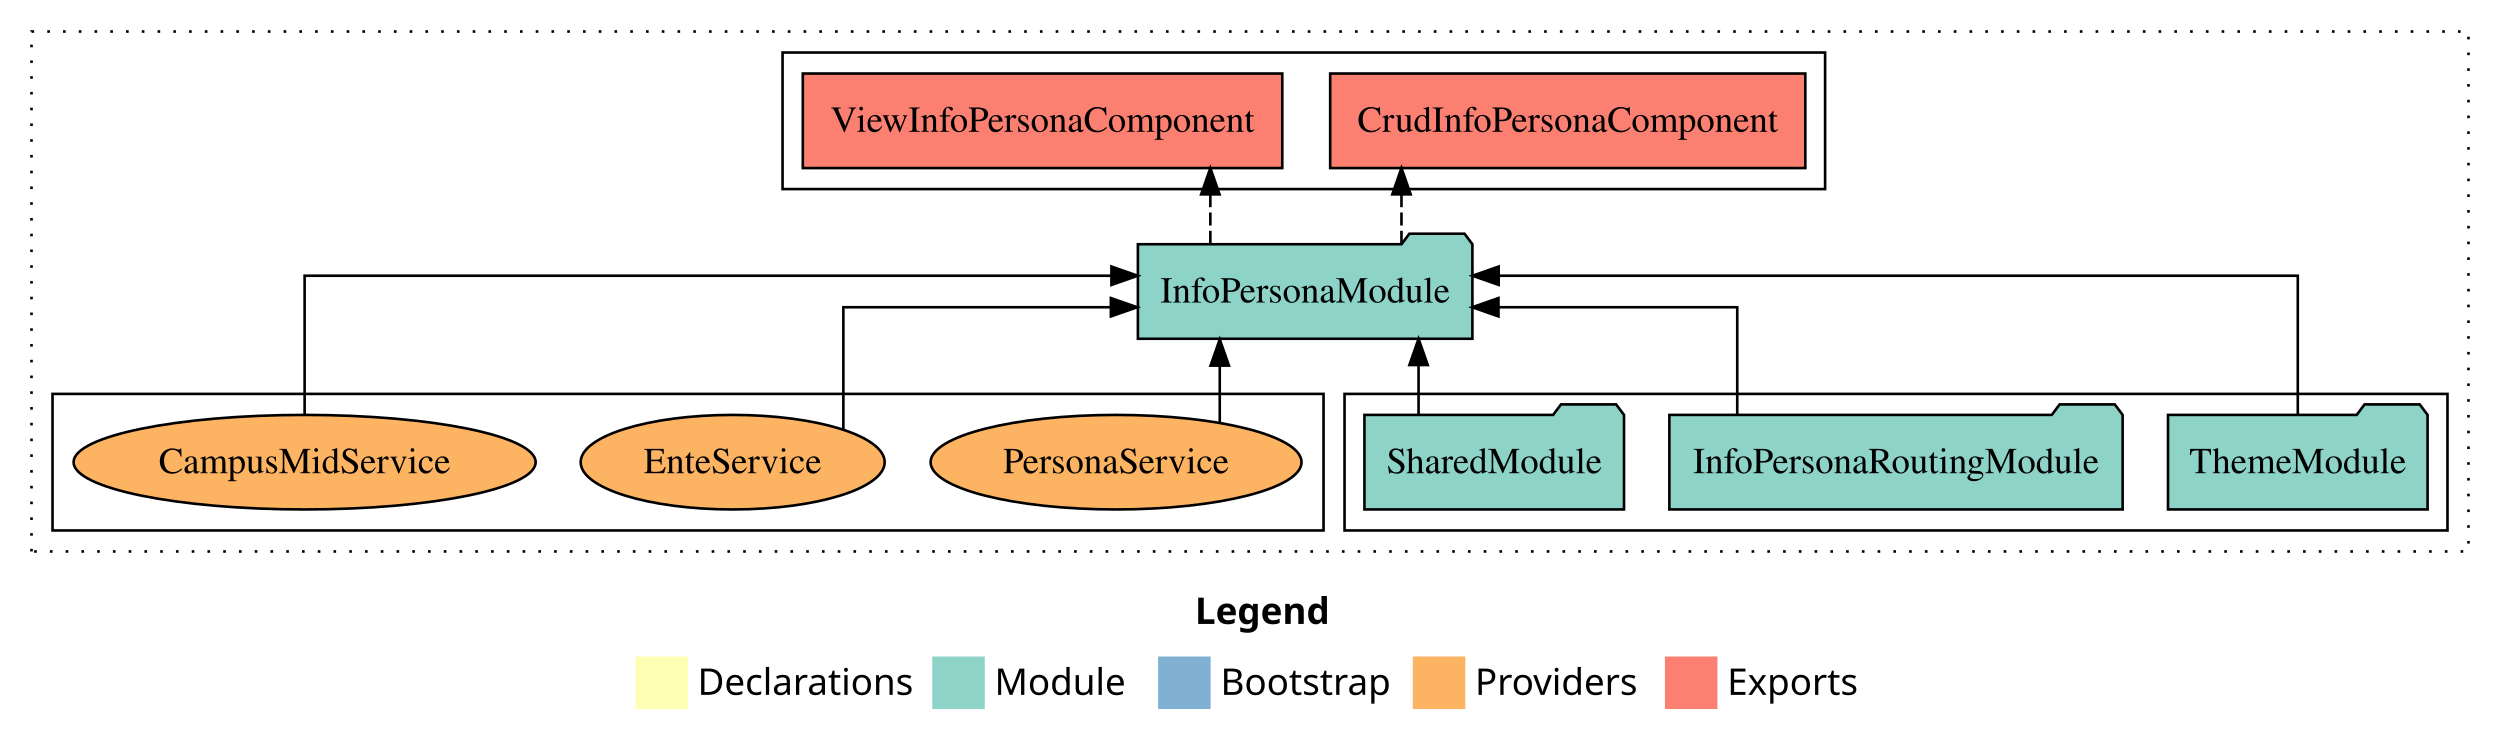
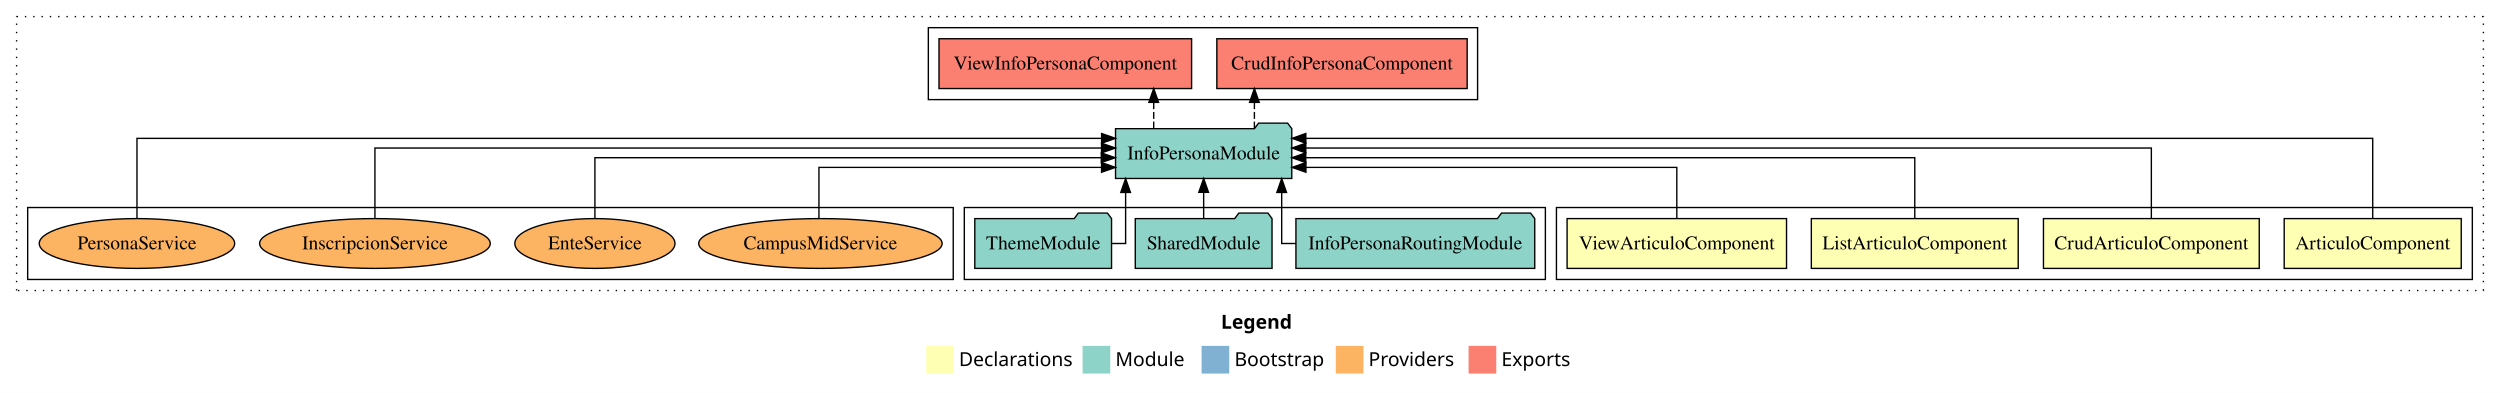
- <svg xmlns="http://www.w3.org/2000/svg" width="952pt" height="284pt" viewBox="0.00 0.00 952.00 284.00">
+ <svg xmlns="http://www.w3.org/2000/svg" width="1807pt" height="284pt" viewBox="0.00 0.00 1807.00 284.00">
  <g id="graph0" class="graph" transform="scale(1 1) rotate(0) translate(4 280)">
-     <polygon fill="#ffffff" stroke="transparent" points="-4,4 -4,-280 948,-280 948,4 -4,4" />
-     <text text-anchor="start" x="451.009" y="-42.4" font-family="sans-serif" font-weight="bold" font-size="14.00" fill="#000000">Legend</text>
-     <polygon fill="#ffffb3" stroke="transparent" points="238,-10 238,-30 258,-30 258,-10 238,-10" />
-     <text text-anchor="start" x="261.629" y="-15.4" font-family="sans-serif" font-size="14.00" fill="#000000">  Declarations</text>
-     <polygon fill="#8dd3c7" stroke="transparent" points="351,-10 351,-30 371,-30 371,-10 351,-10" />
-     <text text-anchor="start" x="374.725" y="-15.4" font-family="sans-serif" font-size="14.00" fill="#000000">  Module</text>
-     <polygon fill="#80b1d3" stroke="transparent" points="437,-10 437,-30 457,-30 457,-10 437,-10" />
-     <text text-anchor="start" x="460.781" y="-15.4" font-family="sans-serif" font-size="14.00" fill="#000000">  Bootstrap</text>
-     <polygon fill="#fdb462" stroke="transparent" points="534,-10 534,-30 554,-30 554,-10 534,-10" />
-     <text text-anchor="start" x="557.673" y="-15.4" font-family="sans-serif" font-size="14.00" fill="#000000">  Providers</text>
-     <polygon fill="#fb8072" stroke="transparent" points="630,-10 630,-30 650,-30 650,-10 630,-10" />
-     <text text-anchor="start" x="653.726" y="-15.4" font-family="sans-serif" font-size="14.00" fill="#000000">  Exports</text>
+     <polygon fill="#ffffff" stroke="transparent" points="-4,4 -4,-280 1803,-280 1803,4 -4,4" />
+     <text text-anchor="start" x="878.509" y="-42.4" font-family="sans-serif" font-weight="bold" font-size="14.00" fill="#000000">Legend</text>
+     <polygon fill="#ffffb3" stroke="transparent" points="665.5,-10 665.5,-30 685.5,-30 685.5,-10 665.5,-10" />
+     <text text-anchor="start" x="689.129" y="-15.4" font-family="sans-serif" font-size="14.00" fill="#000000">  Declarations</text>
+     <polygon fill="#8dd3c7" stroke="transparent" points="778.5,-10 778.5,-30 798.5,-30 798.5,-10 778.5,-10" />
+     <text text-anchor="start" x="802.225" y="-15.4" font-family="sans-serif" font-size="14.00" fill="#000000">  Module</text>
+     <polygon fill="#80b1d3" stroke="transparent" points="864.5,-10 864.5,-30 884.5,-30 884.5,-10 864.5,-10" />
+     <text text-anchor="start" x="888.281" y="-15.4" font-family="sans-serif" font-size="14.00" fill="#000000">  Bootstrap</text>
+     <polygon fill="#fdb462" stroke="transparent" points="961.5,-10 961.5,-30 981.5,-30 981.5,-10 961.5,-10" />
+     <text text-anchor="start" x="985.173" y="-15.4" font-family="sans-serif" font-size="14.00" fill="#000000">  Providers</text>
+     <polygon fill="#fb8072" stroke="transparent" points="1057.5,-10 1057.5,-30 1077.5,-30 1077.5,-10 1057.5,-10" />
+     <text text-anchor="start" x="1081.226" y="-15.4" font-family="sans-serif" font-size="14.00" fill="#000000">  Exports</text>
    <g id="clust1" class="cluster">
-       <polygon fill="none" stroke="#000000" stroke-dasharray="1,5" points="8,-70 8,-268 936,-268 936,-70 8,-70" />
+       <polygon fill="none" stroke="#000000" stroke-dasharray="1,5" points="8,-70 8,-268 1791,-268 1791,-70 8,-70" />
    </g>
-     <g id="clust3" class="cluster">
-       <polygon fill="none" stroke="#000000" points="508,-78 508,-130 928,-130 928,-78 508,-78" />
+     <g id="clust2" class="cluster">
+       <polygon fill="none" stroke="#000000" points="1121,-78 1121,-130 1783,-130 1783,-78 1121,-78" />
    </g>
-     <g id="clust4" class="cluster">
-       <polygon fill="none" stroke="#000000" points="294,-208 294,-260 691,-260 691,-208 294,-208" />
+     <g id="clust7" class="cluster">
+       <polygon fill="none" stroke="#000000" points="693,-78 693,-130 1113,-130 1113,-78 693,-78" />
    </g>
-     <g id="clust6" class="cluster">
-       <polygon fill="none" stroke="#000000" points="16,-78 16,-130 500,-130 500,-78 16,-78" />
+     <g id="clust8" class="cluster">
+       <polygon fill="none" stroke="#000000" points="667,-208 667,-260 1064,-260 1064,-208 667,-208" />
+     </g>
+     <g id="clust10" class="cluster">
+       <polygon fill="none" stroke="#000000" points="16,-78 16,-130 685,-130 685,-78 16,-78" />
    </g>
    <g id="node1" class="node">
-       <polygon fill="#8dd3c7" stroke="#000000" points="920.423,-122 917.423,-126 896.423,-126 893.423,-122 821.577,-122 821.577,-86 920.423,-86 920.423,-122" />
-       <text text-anchor="middle" x="871" y="-99.8" font-family="Times,serif" font-size="14.00" fill="#000000">ThemeModule</text>
+       <polygon fill="#ffffb3" stroke="#000000" points="1774.986,-122 1647.014,-122 1647.014,-86 1774.986,-86 1774.986,-122" />
+       <text text-anchor="middle" x="1711" y="-99.8" font-family="Times,serif" font-size="14.00" fill="#000000">ArticuloComponent</text>
+     </g>
+     <g id="node5" class="node">
+       <polygon fill="#8dd3c7" stroke="#000000" points="929.688,-187 926.688,-191 905.688,-191 902.688,-187 802.312,-187 802.312,-151 929.688,-151 929.688,-187" />
+       <text text-anchor="middle" x="866" y="-164.8" font-family="Times,serif" font-size="14.00" fill="#000000">InfoPersonaModule</text>
+     </g>
+     <g id="edge1" class="edge">
+       <path fill="none" stroke="#000000" d="M1711,-122.011C1711,-144.485 1711,-180 1711,-180 1711,-180 939.859,-180 939.859,-180" />
+       <polygon fill="#000000" stroke="#000000" points="939.859,-176.5 929.859,-180 939.859,-183.5 939.859,-176.5" />
+     </g>
+     <g id="node2" class="node">
+       <polygon fill="#ffffb3" stroke="#000000" points="1628.983,-122 1473.017,-122 1473.017,-86 1628.983,-86 1628.983,-122" />
+       <text text-anchor="middle" x="1551" y="-99.8" font-family="Times,serif" font-size="14.00" fill="#000000">CrudArticuloComponent</text>
+     </g>
+     <g id="edge2" class="edge">
+       <path fill="none" stroke="#000000" d="M1551,-122.129C1551,-142.572 1551,-173 1551,-173 1551,-173 939.828,-173 939.828,-173" />
+       <polygon fill="#000000" stroke="#000000" points="939.828,-169.5 929.828,-173 939.828,-176.5 939.828,-169.5" />
+     </g>
+     <g id="node3" class="node">
+       <polygon fill="#ffffb3" stroke="#000000" points="1454.765,-122 1305.235,-122 1305.235,-86 1454.765,-86 1454.765,-122" />
+       <text text-anchor="middle" x="1380" y="-99.8" font-family="Times,serif" font-size="14.00" fill="#000000">ListArticuloComponent</text>
+     </g>
+     <g id="edge3" class="edge">
+       <path fill="none" stroke="#000000" d="M1380,-122.267C1380,-140.555 1380,-166 1380,-166 1380,-166 939.8,-166 939.8,-166" />
+       <polygon fill="#000000" stroke="#000000" points="939.8,-162.5 929.8,-166 939.8,-169.5 939.8,-162.5" />
    </g>
    <g id="node4" class="node">
-       <polygon fill="#8dd3c7" stroke="#000000" points="556.688,-187 553.688,-191 532.688,-191 529.688,-187 429.312,-187 429.312,-151 556.688,-151 556.688,-187" />
-       <text text-anchor="middle" x="493" y="-164.8" font-family="Times,serif" font-size="14.00" fill="#000000">InfoPersonaModule</text>
-     </g>
-     <g id="edge1" class="edge">
-       <path fill="none" stroke="#000000" d="M871,-122.284C871,-143.321 871,-175 871,-175 871,-175 566.695,-175 566.695,-175" />
-       <polygon fill="#000000" stroke="#000000" points="566.695,-171.5 556.695,-175 566.695,-178.5 566.695,-171.5" />
-     </g>
-     <g id="node2" class="node">
-       <polygon fill="#8dd3c7" stroke="#000000" points="804.306,-122 801.306,-126 780.306,-126 777.306,-122 631.694,-122 631.694,-86 804.306,-86 804.306,-122" />
-       <text text-anchor="middle" x="718" y="-99.8" font-family="Times,serif" font-size="14.00" fill="#000000">InfoPersonaRoutingModule</text>
-     </g>
-     <g id="edge2" class="edge">
-       <path fill="none" stroke="#000000" d="M657.54,-122.022C657.54,-139.373 657.54,-163 657.54,-163 657.54,-163 566.616,-163 566.616,-163" />
-       <polygon fill="#000000" stroke="#000000" points="566.616,-159.5 556.616,-163 566.616,-166.5 566.616,-159.5" />
-     </g>
-     <g id="node3" class="node">
-       <polygon fill="#8dd3c7" stroke="#000000" points="614.423,-122 611.423,-126 590.423,-126 587.423,-122 515.577,-122 515.577,-86 614.423,-86 614.423,-122" />
-       <text text-anchor="middle" x="565" y="-99.8" font-family="Times,serif" font-size="14.00" fill="#000000">SharedModule</text>
-     </g>
-     <g id="edge3" class="edge">
-       <path fill="none" stroke="#000000" d="M536.192,-122.106C536.192,-122.106 536.192,-140.991 536.192,-140.991" />
-       <polygon fill="#000000" stroke="#000000" points="532.692,-140.991 536.192,-150.991 539.692,-140.991 532.692,-140.991" />
-     </g>
-     <g id="node5" class="node">
-       <polygon fill="#fb8072" stroke="#000000" points="683.468,-252 502.532,-252 502.532,-216 683.468,-216 683.468,-252" />
-       <text text-anchor="middle" x="593" y="-229.8" font-family="Times,serif" font-size="14.00" fill="#000000">CrudInfoPersonaComponent </text>
+       <polygon fill="#ffffb3" stroke="#000000" points="1287.305,-122 1128.695,-122 1128.695,-86 1287.305,-86 1287.305,-122" />
+       <text text-anchor="middle" x="1208" y="-99.8" font-family="Times,serif" font-size="14.00" fill="#000000">ViewArticuloComponent</text>
    </g>
    <g id="edge4" class="edge">
-       <path fill="none" stroke="#000000" stroke-dasharray="5,2" d="M529.68,-187.106C529.68,-187.106 529.68,-205.991 529.68,-205.991" />
-       <polygon fill="#000000" stroke="#000000" points="526.18,-205.991 529.68,-215.991 533.18,-205.991 526.18,-205.991" />
+       <path fill="none" stroke="#000000" d="M1208,-122.009C1208,-138.049 1208,-159 1208,-159 1208,-159 939.926,-159 939.926,-159" />
+       <polygon fill="#000000" stroke="#000000" points="939.926,-155.5 929.926,-159 939.926,-162.5 939.926,-155.5" />
+     </g>
+     <g id="node9" class="node">
+       <polygon fill="#fb8072" stroke="#000000" points="1056.468,-252 875.532,-252 875.532,-216 1056.468,-216 1056.468,-252" />
+       <text text-anchor="middle" x="966" y="-229.8" font-family="Times,serif" font-size="14.00" fill="#000000">CrudInfoPersonaComponent </text>
+     </g>
+     <g id="edge8" class="edge">
+       <path fill="none" stroke="#000000" stroke-dasharray="5,2" d="M902.68,-187.106C902.68,-187.106 902.68,-205.991 902.68,-205.991" />
+       <polygon fill="#000000" stroke="#000000" points="899.18,-205.991 902.68,-215.991 906.18,-205.991 899.18,-205.991" />
+     </g>
+     <g id="node10" class="node">
+       <polygon fill="#fb8072" stroke="#000000" points="857.289,-252 674.711,-252 674.711,-216 857.289,-216 857.289,-252" />
+       <text text-anchor="middle" x="766" y="-229.8" font-family="Times,serif" font-size="14.00" fill="#000000">ViewInfoPersonaComponent </text>
+     </g>
+     <g id="edge9" class="edge">
+       <path fill="none" stroke="#000000" stroke-dasharray="5,2" d="M829.9,-187.106C829.9,-187.106 829.9,-205.991 829.9,-205.991" />
+       <polygon fill="#000000" stroke="#000000" points="826.4,-205.991 829.9,-215.991 833.4,-205.991 826.4,-205.991" />
    </g>
    <g id="node6" class="node">
-       <polygon fill="#fb8072" stroke="#000000" points="484.289,-252 301.711,-252 301.711,-216 484.289,-216 484.289,-252" />
-       <text text-anchor="middle" x="393" y="-229.8" font-family="Times,serif" font-size="14.00" fill="#000000">ViewInfoPersonaComponent </text>
+       <polygon fill="#8dd3c7" stroke="#000000" points="1105.306,-122 1102.306,-126 1081.306,-126 1078.306,-122 932.694,-122 932.694,-86 1105.306,-86 1105.306,-122" />
+       <text text-anchor="middle" x="1019" y="-99.8" font-family="Times,serif" font-size="14.00" fill="#000000">InfoPersonaRoutingModule</text>
    </g>
    <g id="edge5" class="edge">
-       <path fill="none" stroke="#000000" stroke-dasharray="5,2" d="M456.9,-187.106C456.9,-187.106 456.9,-205.991 456.9,-205.991" />
-       <polygon fill="#000000" stroke="#000000" points="453.4,-205.991 456.9,-215.991 460.4,-205.991 453.4,-205.991" />
+       <path fill="none" stroke="#000000" d="M932.74,-104C926.388,-104 922.403,-104 922.403,-104 922.403,-104 922.403,-140.894 922.403,-140.894" />
+       <polygon fill="#000000" stroke="#000000" points="918.903,-140.894 922.403,-150.894 925.903,-140.894 918.903,-140.894" />
    </g>
    <g id="node7" class="node">
-       <ellipse fill="#fdb462" stroke="#000000" cx="421" cy="-104" rx="70.622" ry="18" />
-       <text text-anchor="middle" x="421" y="-99.8" font-family="Times,serif" font-size="14.00" fill="#000000">PersonaService</text>
+       <polygon fill="#8dd3c7" stroke="#000000" points="915.423,-122 912.423,-126 891.423,-126 888.423,-122 816.577,-122 816.577,-86 915.423,-86 915.423,-122" />
+       <text text-anchor="middle" x="866" y="-99.8" font-family="Times,serif" font-size="14.00" fill="#000000">SharedModule</text>
    </g>
    <g id="edge6" class="edge">
-       <path fill="none" stroke="#000000" d="M460.483,-119.076C460.483,-119.076 460.483,-140.764 460.483,-140.764" />
-       <polygon fill="#000000" stroke="#000000" points="456.984,-140.764 460.483,-150.764 463.984,-140.764 456.984,-140.764" />
+       <path fill="none" stroke="#000000" d="M866,-122.106C866,-122.106 866,-140.991 866,-140.991" />
+       <polygon fill="#000000" stroke="#000000" points="862.5,-140.991 866,-150.991 869.5,-140.991 862.5,-140.991" />
    </g>
    <g id="node8" class="node">
-       <ellipse fill="#fdb462" stroke="#000000" cx="275" cy="-104" rx="57.881" ry="18" />
-       <text text-anchor="middle" x="275" y="-99.8" font-family="Times,serif" font-size="14.00" fill="#000000">EnteService</text>
+       <polygon fill="#8dd3c7" stroke="#000000" points="799.423,-122 796.423,-126 775.423,-126 772.423,-122 700.577,-122 700.577,-86 799.423,-86 799.423,-122" />
+       <text text-anchor="middle" x="750" y="-99.8" font-family="Times,serif" font-size="14.00" fill="#000000">ThemeModule</text>
    </g>
    <g id="edge7" class="edge">
-       <path fill="none" stroke="#000000" d="M317.148,-116.512C317.148,-133.831 317.148,-163 317.148,-163 317.148,-163 419.016,-163 419.016,-163" />
-       <polygon fill="#000000" stroke="#000000" points="419.016,-166.5 429.016,-163 419.016,-159.5 419.016,-166.5" />
+       <path fill="none" stroke="#000000" d="M799.216,-104C805.393,-104 809.597,-104 809.597,-104 809.597,-104 809.597,-140.894 809.597,-140.894" />
+       <polygon fill="#000000" stroke="#000000" points="806.097,-140.894 809.597,-150.894 813.097,-140.894 806.097,-140.894" />
    </g>
-     <g id="node9" class="node">
-       <ellipse fill="#fdb462" stroke="#000000" cx="112" cy="-104" rx="87.98" ry="18" />
-       <text text-anchor="middle" x="112" y="-99.8" font-family="Times,serif" font-size="14.00" fill="#000000">CampusMidService</text>
+     <g id="node11" class="node">
+       <ellipse fill="#fdb462" stroke="#000000" cx="589" cy="-104" rx="87.98" ry="18" />
+       <text text-anchor="middle" x="589" y="-99.8" font-family="Times,serif" font-size="14.00" fill="#000000">CampusMidService</text>
    </g>
-     <g id="edge8" class="edge">
-       <path fill="none" stroke="#000000" d="M112,-122.284C112,-143.321 112,-175 112,-175 112,-175 419.229,-175 419.229,-175" />
-       <polygon fill="#000000" stroke="#000000" points="419.229,-178.5 429.229,-175 419.229,-171.5 419.229,-178.5" />
+     <g id="edge10" class="edge">
+       <path fill="none" stroke="#000000" d="M587.933,-122.009C587.933,-138.049 587.933,-159 587.933,-159 587.933,-159 792.206,-159 792.206,-159" />
+       <polygon fill="#000000" stroke="#000000" points="792.206,-162.5 802.206,-159 792.206,-155.5 792.206,-162.5" />
+     </g>
+     <g id="node12" class="node">
+       <ellipse fill="#fdb462" stroke="#000000" cx="426" cy="-104" rx="57.881" ry="18" />
+       <text text-anchor="middle" x="426" y="-99.8" font-family="Times,serif" font-size="14.00" fill="#000000">EnteService</text>
+     </g>
+     <g id="edge11" class="edge">
+       <path fill="none" stroke="#000000" d="M426,-122.267C426,-140.555 426,-166 426,-166 426,-166 792.02,-166 792.02,-166" />
+       <polygon fill="#000000" stroke="#000000" points="792.02,-169.5 802.02,-166 792.02,-162.5 792.02,-169.5" />
+     </g>
+     <g id="node13" class="node">
+       <ellipse fill="#fdb462" stroke="#000000" cx="267" cy="-104" rx="83.364" ry="18" />
+       <text text-anchor="middle" x="267" y="-99.8" font-family="Times,serif" font-size="14.00" fill="#000000">InscripcionService</text>
+     </g>
+     <g id="edge12" class="edge">
+       <path fill="none" stroke="#000000" d="M267,-122.129C267,-142.572 267,-173 267,-173 267,-173 792.18,-173 792.18,-173" />
+       <polygon fill="#000000" stroke="#000000" points="792.18,-176.5 802.18,-173 792.18,-169.5 792.18,-176.5" />
+     </g>
+     <g id="node14" class="node">
+       <ellipse fill="#fdb462" stroke="#000000" cx="95" cy="-104" rx="70.622" ry="18" />
+       <text text-anchor="middle" x="95" y="-99.8" font-family="Times,serif" font-size="14.00" fill="#000000">PersonaService</text>
+     </g>
+     <g id="edge13" class="edge">
+       <path fill="none" stroke="#000000" d="M95,-122.011C95,-144.485 95,-180 95,-180 95,-180 792.25,-180 792.25,-180" />
+       <polygon fill="#000000" stroke="#000000" points="792.25,-183.5 802.25,-180 792.25,-176.5 792.25,-183.5" />
    </g>
  </g>
</svg>
